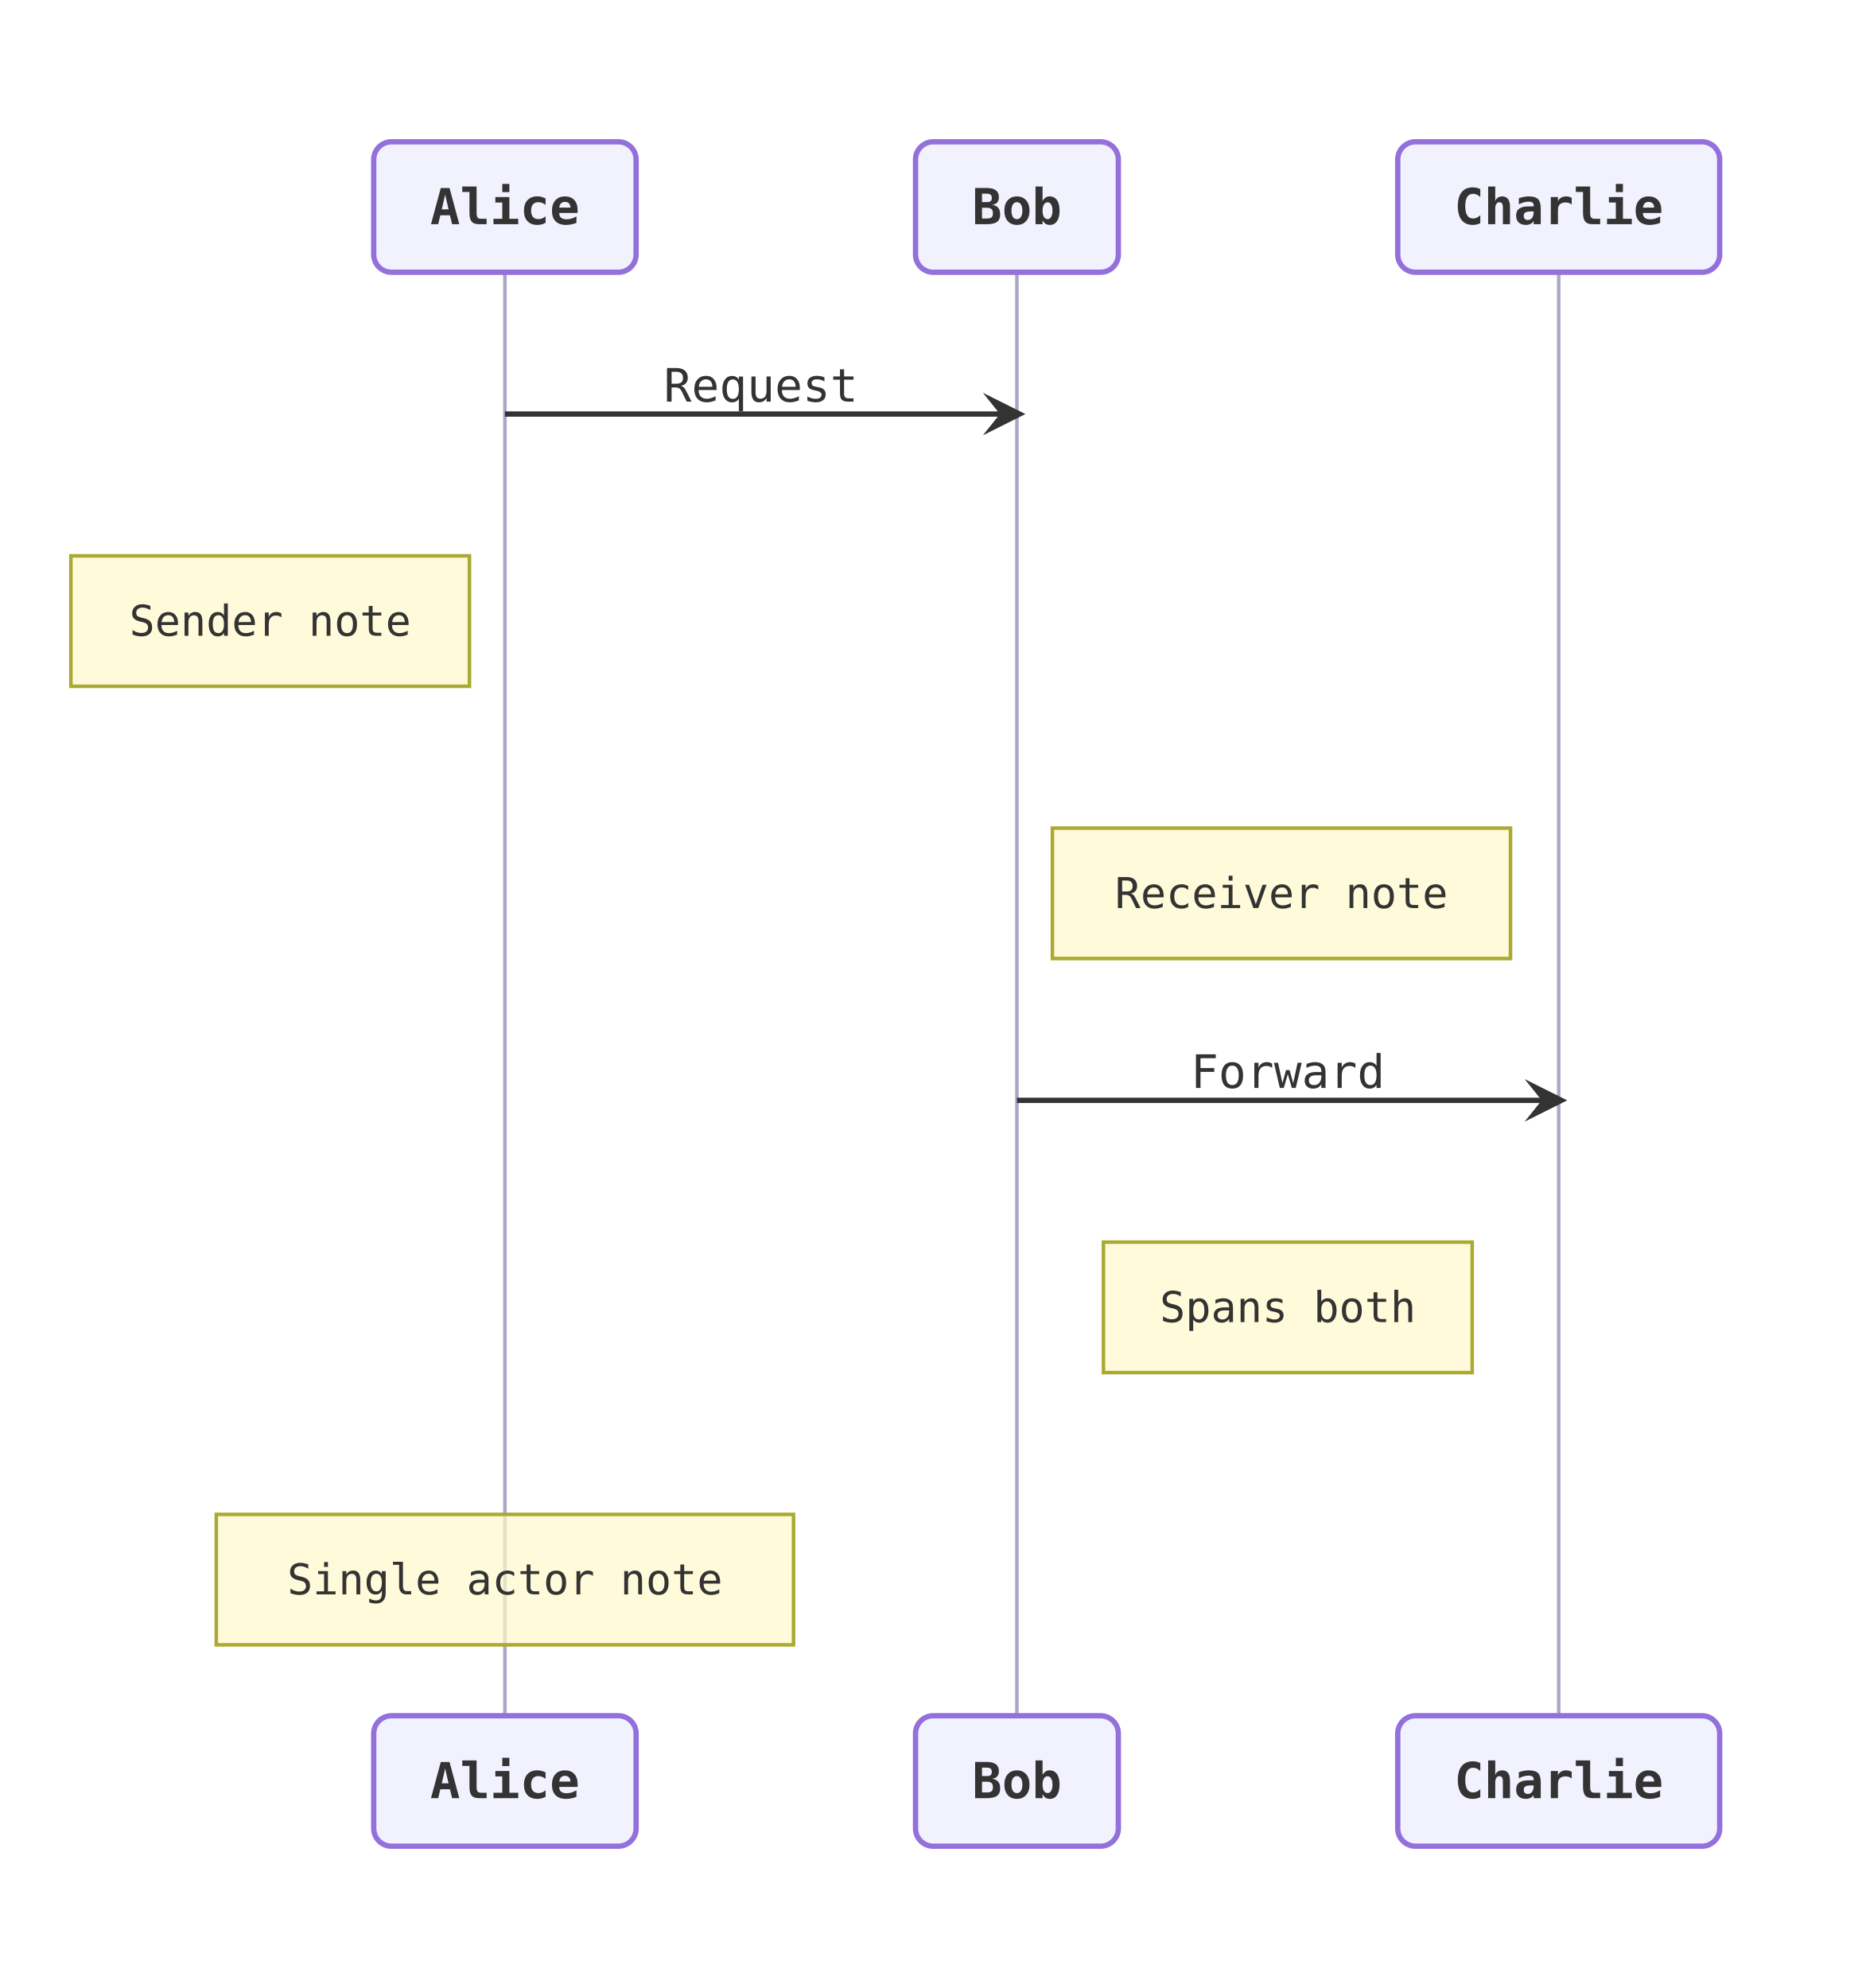
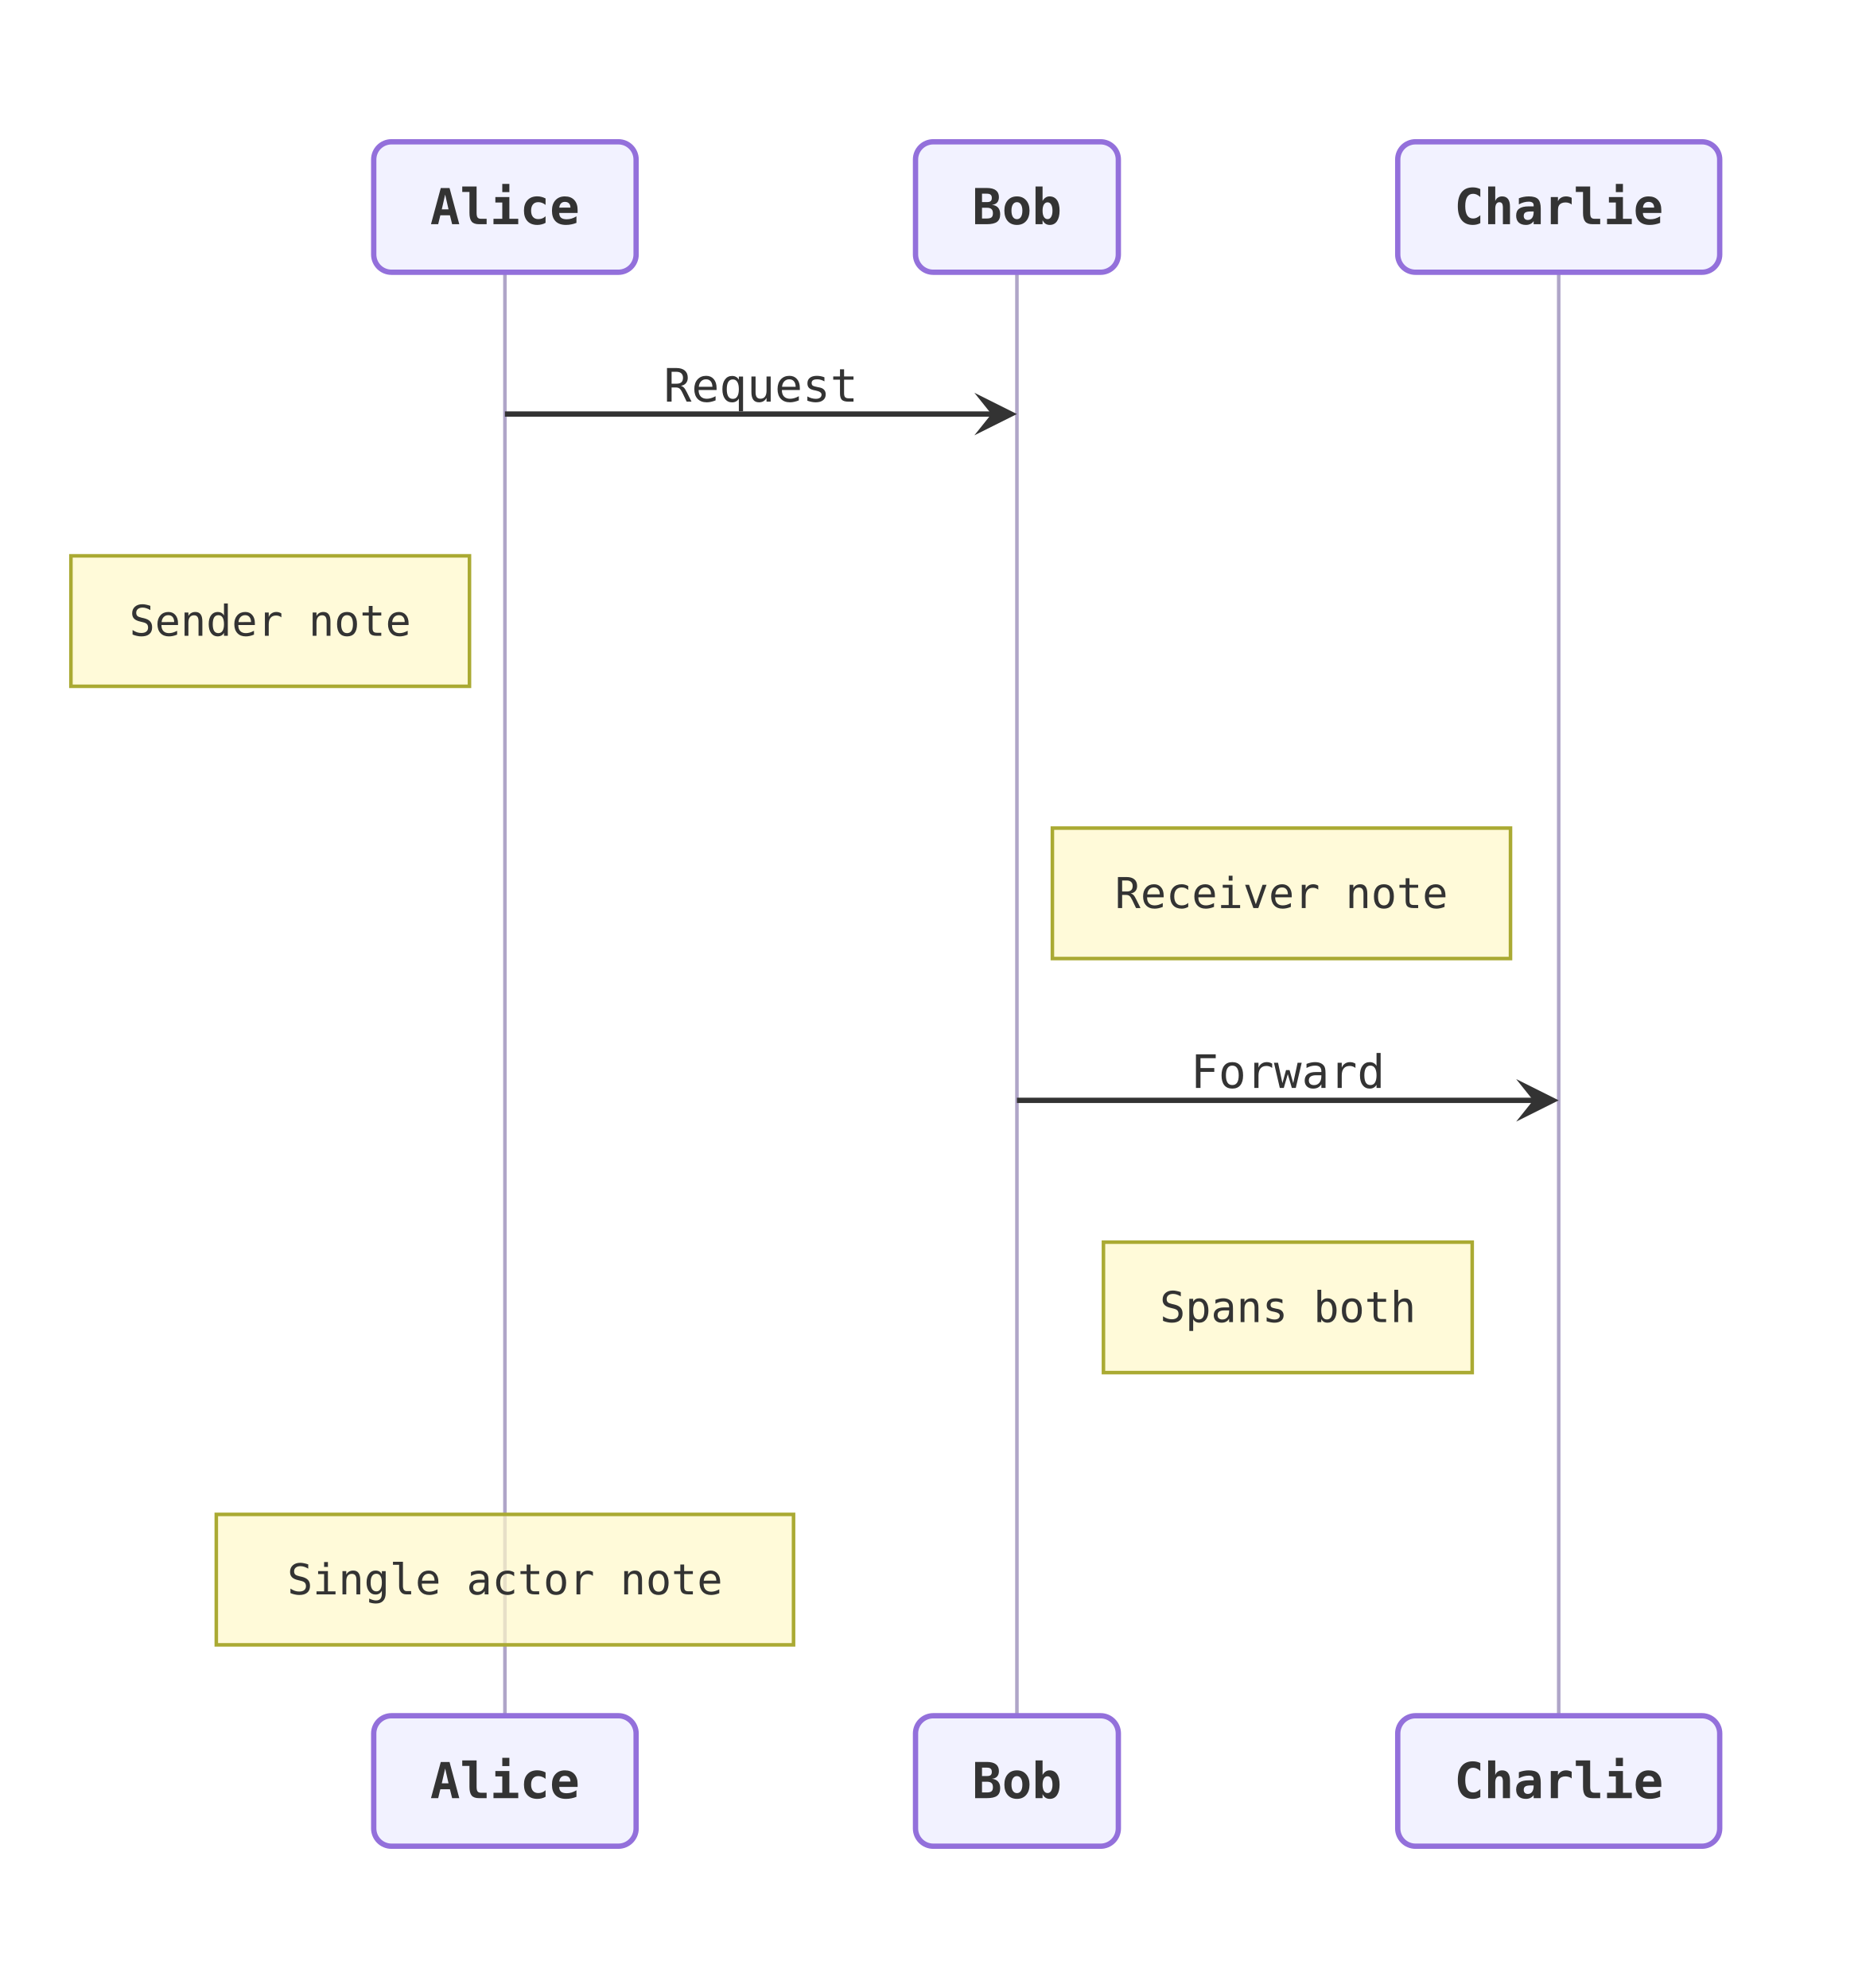
<svg xmlns="http://www.w3.org/2000/svg" viewBox="0 0 525 560.8" width="525" height="560.8">
  <defs>
    <marker id="arrow-point" viewBox="0 0 10 10" refX="8" refY="5" markerWidth="8" markerHeight="8" orient="auto-start-reverse">
      <path d="M10 5 L0 10 L4 5 L0 0 Z" fill="#333333" />
    </marker>
  </defs>
  <g transform="translate(20, 20)">
    <path d="M122.4 56.8 L122.4 464" fill="none" stroke="#afa5c8" stroke-width="1" />
    <path d="M266.8 56.8 L266.8 464" fill="none" stroke="#afa5c8" stroke-width="1" />
    <path d="M419.6 56.8 L419.6 464" fill="none" stroke="#afa5c8" stroke-width="1" />
-     <path d="M122.4 96.8 L266.8 96.8" fill="none" stroke="#333333" stroke-width="1.5" marker-end="url(#arrow-point)" />
+     <path d="M122.4 96.8 L264.4 96.8" fill="none" stroke="#333333" stroke-width="1.5" marker-end="url(#arrow-point)" />
    <text x="194.6" y="88.8" text-anchor="middle" dominant-baseline="central" font-size="13px" font-family="'Intel One Mono', 'SF Mono', 'Cascadia Code', 'JetBrains Mono', 'Fira Code', 'Consolas', 'Menlo', monospace" fill="#333333">Request</text>
-     <path d="M266.8 290.4 L419.6 290.4" fill="none" stroke="#333333" stroke-width="1.5" marker-end="url(#arrow-point)" />
+     <path d="M266.8 290.4 L417.2 290.4" fill="none" stroke="#333333" stroke-width="1.5" marker-end="url(#arrow-point)" />
    <text x="343.2" y="282.4" text-anchor="middle" dominant-baseline="central" font-size="13px" font-family="'Intel One Mono', 'SF Mono', 'Cascadia Code', 'JetBrains Mono', 'Fira Code', 'Consolas', 'Menlo', monospace" fill="#333333">Forward</text>
    <rect x="0" y="136.8" width="112.4" height="36.8" fill="#fff8c8b2" stroke="#aaaa33" stroke-width="1" />
    <text x="56.2" y="155.2" text-anchor="middle" dominant-baseline="central" font-size="12px" font-family="'Intel One Mono', 'SF Mono', 'Cascadia Code', 'JetBrains Mono', 'Fira Code', 'Consolas', 'Menlo', monospace" fill="#333333">Sender note</text>
    <rect x="276.8" y="213.6" width="129.2" height="36.8" fill="#fff8c8b2" stroke="#aaaa33" stroke-width="1" />
    <text x="341.4" y="232" text-anchor="middle" dominant-baseline="central" font-size="12px" font-family="'Intel One Mono', 'SF Mono', 'Cascadia Code', 'JetBrains Mono', 'Fira Code', 'Consolas', 'Menlo', monospace" fill="#333333">Receiver note</text>
    <rect x="291.2" y="330.4" width="104" height="36.8" fill="#fff8c8b2" stroke="#aaaa33" stroke-width="1" />
    <text x="343.2" y="348.8" text-anchor="middle" dominant-baseline="central" font-size="12px" font-family="'Intel One Mono', 'SF Mono', 'Cascadia Code', 'JetBrains Mono', 'Fira Code', 'Consolas', 'Menlo', monospace" fill="#333333">Spans both</text>
    <rect x="41" y="407.2" width="162.8" height="36.8" fill="#fff8c8b2" stroke="#aaaa33" stroke-width="1" />
    <text x="122.4" y="425.6" text-anchor="middle" dominant-baseline="central" font-size="12px" font-family="'Intel One Mono', 'SF Mono', 'Cascadia Code', 'JetBrains Mono', 'Fira Code', 'Consolas', 'Menlo', monospace" fill="#333333">Single actor note</text>
    <rect x="85.4" y="20" width="74" height="36.8" rx="5" ry="5" fill="#ececffb2" stroke="#9370db" stroke-width="1.5" />
    <text x="122.4" y="38.4" text-anchor="middle" dominant-baseline="central" font-size="14px" font-family="'Intel One Mono', 'SF Mono', 'Cascadia Code', 'JetBrains Mono', 'Fira Code', 'Consolas', 'Menlo', monospace" fill="#333333" font-weight="bold">Alice</text>
    <rect x="238.2" y="20" width="57.2" height="36.8" rx="5" ry="5" fill="#ececffb2" stroke="#9370db" stroke-width="1.5" />
    <text x="266.8" y="38.4" text-anchor="middle" dominant-baseline="central" font-size="14px" font-family="'Intel One Mono', 'SF Mono', 'Cascadia Code', 'JetBrains Mono', 'Fira Code', 'Consolas', 'Menlo', monospace" fill="#333333" font-weight="bold">Bob</text>
    <rect x="374.2" y="20" width="90.8" height="36.8" rx="5" ry="5" fill="#ececffb2" stroke="#9370db" stroke-width="1.5" />
    <text x="419.6" y="38.4" text-anchor="middle" dominant-baseline="central" font-size="14px" font-family="'Intel One Mono', 'SF Mono', 'Cascadia Code', 'JetBrains Mono', 'Fira Code', 'Consolas', 'Menlo', monospace" fill="#333333" font-weight="bold">Charlie</text>
    <rect x="85.4" y="464" width="74" height="36.8" rx="5" ry="5" fill="#ececffb2" stroke="#9370db" stroke-width="1.5" />
    <text x="122.4" y="482.4" text-anchor="middle" dominant-baseline="central" font-size="14px" font-family="'Intel One Mono', 'SF Mono', 'Cascadia Code', 'JetBrains Mono', 'Fira Code', 'Consolas', 'Menlo', monospace" fill="#333333" font-weight="bold">Alice</text>
    <rect x="238.2" y="464" width="57.2" height="36.8" rx="5" ry="5" fill="#ececffb2" stroke="#9370db" stroke-width="1.5" />
    <text x="266.8" y="482.4" text-anchor="middle" dominant-baseline="central" font-size="14px" font-family="'Intel One Mono', 'SF Mono', 'Cascadia Code', 'JetBrains Mono', 'Fira Code', 'Consolas', 'Menlo', monospace" fill="#333333" font-weight="bold">Bob</text>
    <rect x="374.2" y="464" width="90.8" height="36.8" rx="5" ry="5" fill="#ececffb2" stroke="#9370db" stroke-width="1.5" />
    <text x="419.6" y="482.4" text-anchor="middle" dominant-baseline="central" font-size="14px" font-family="'Intel One Mono', 'SF Mono', 'Cascadia Code', 'JetBrains Mono', 'Fira Code', 'Consolas', 'Menlo', monospace" fill="#333333" font-weight="bold">Charlie</text>
  </g>
</svg>
